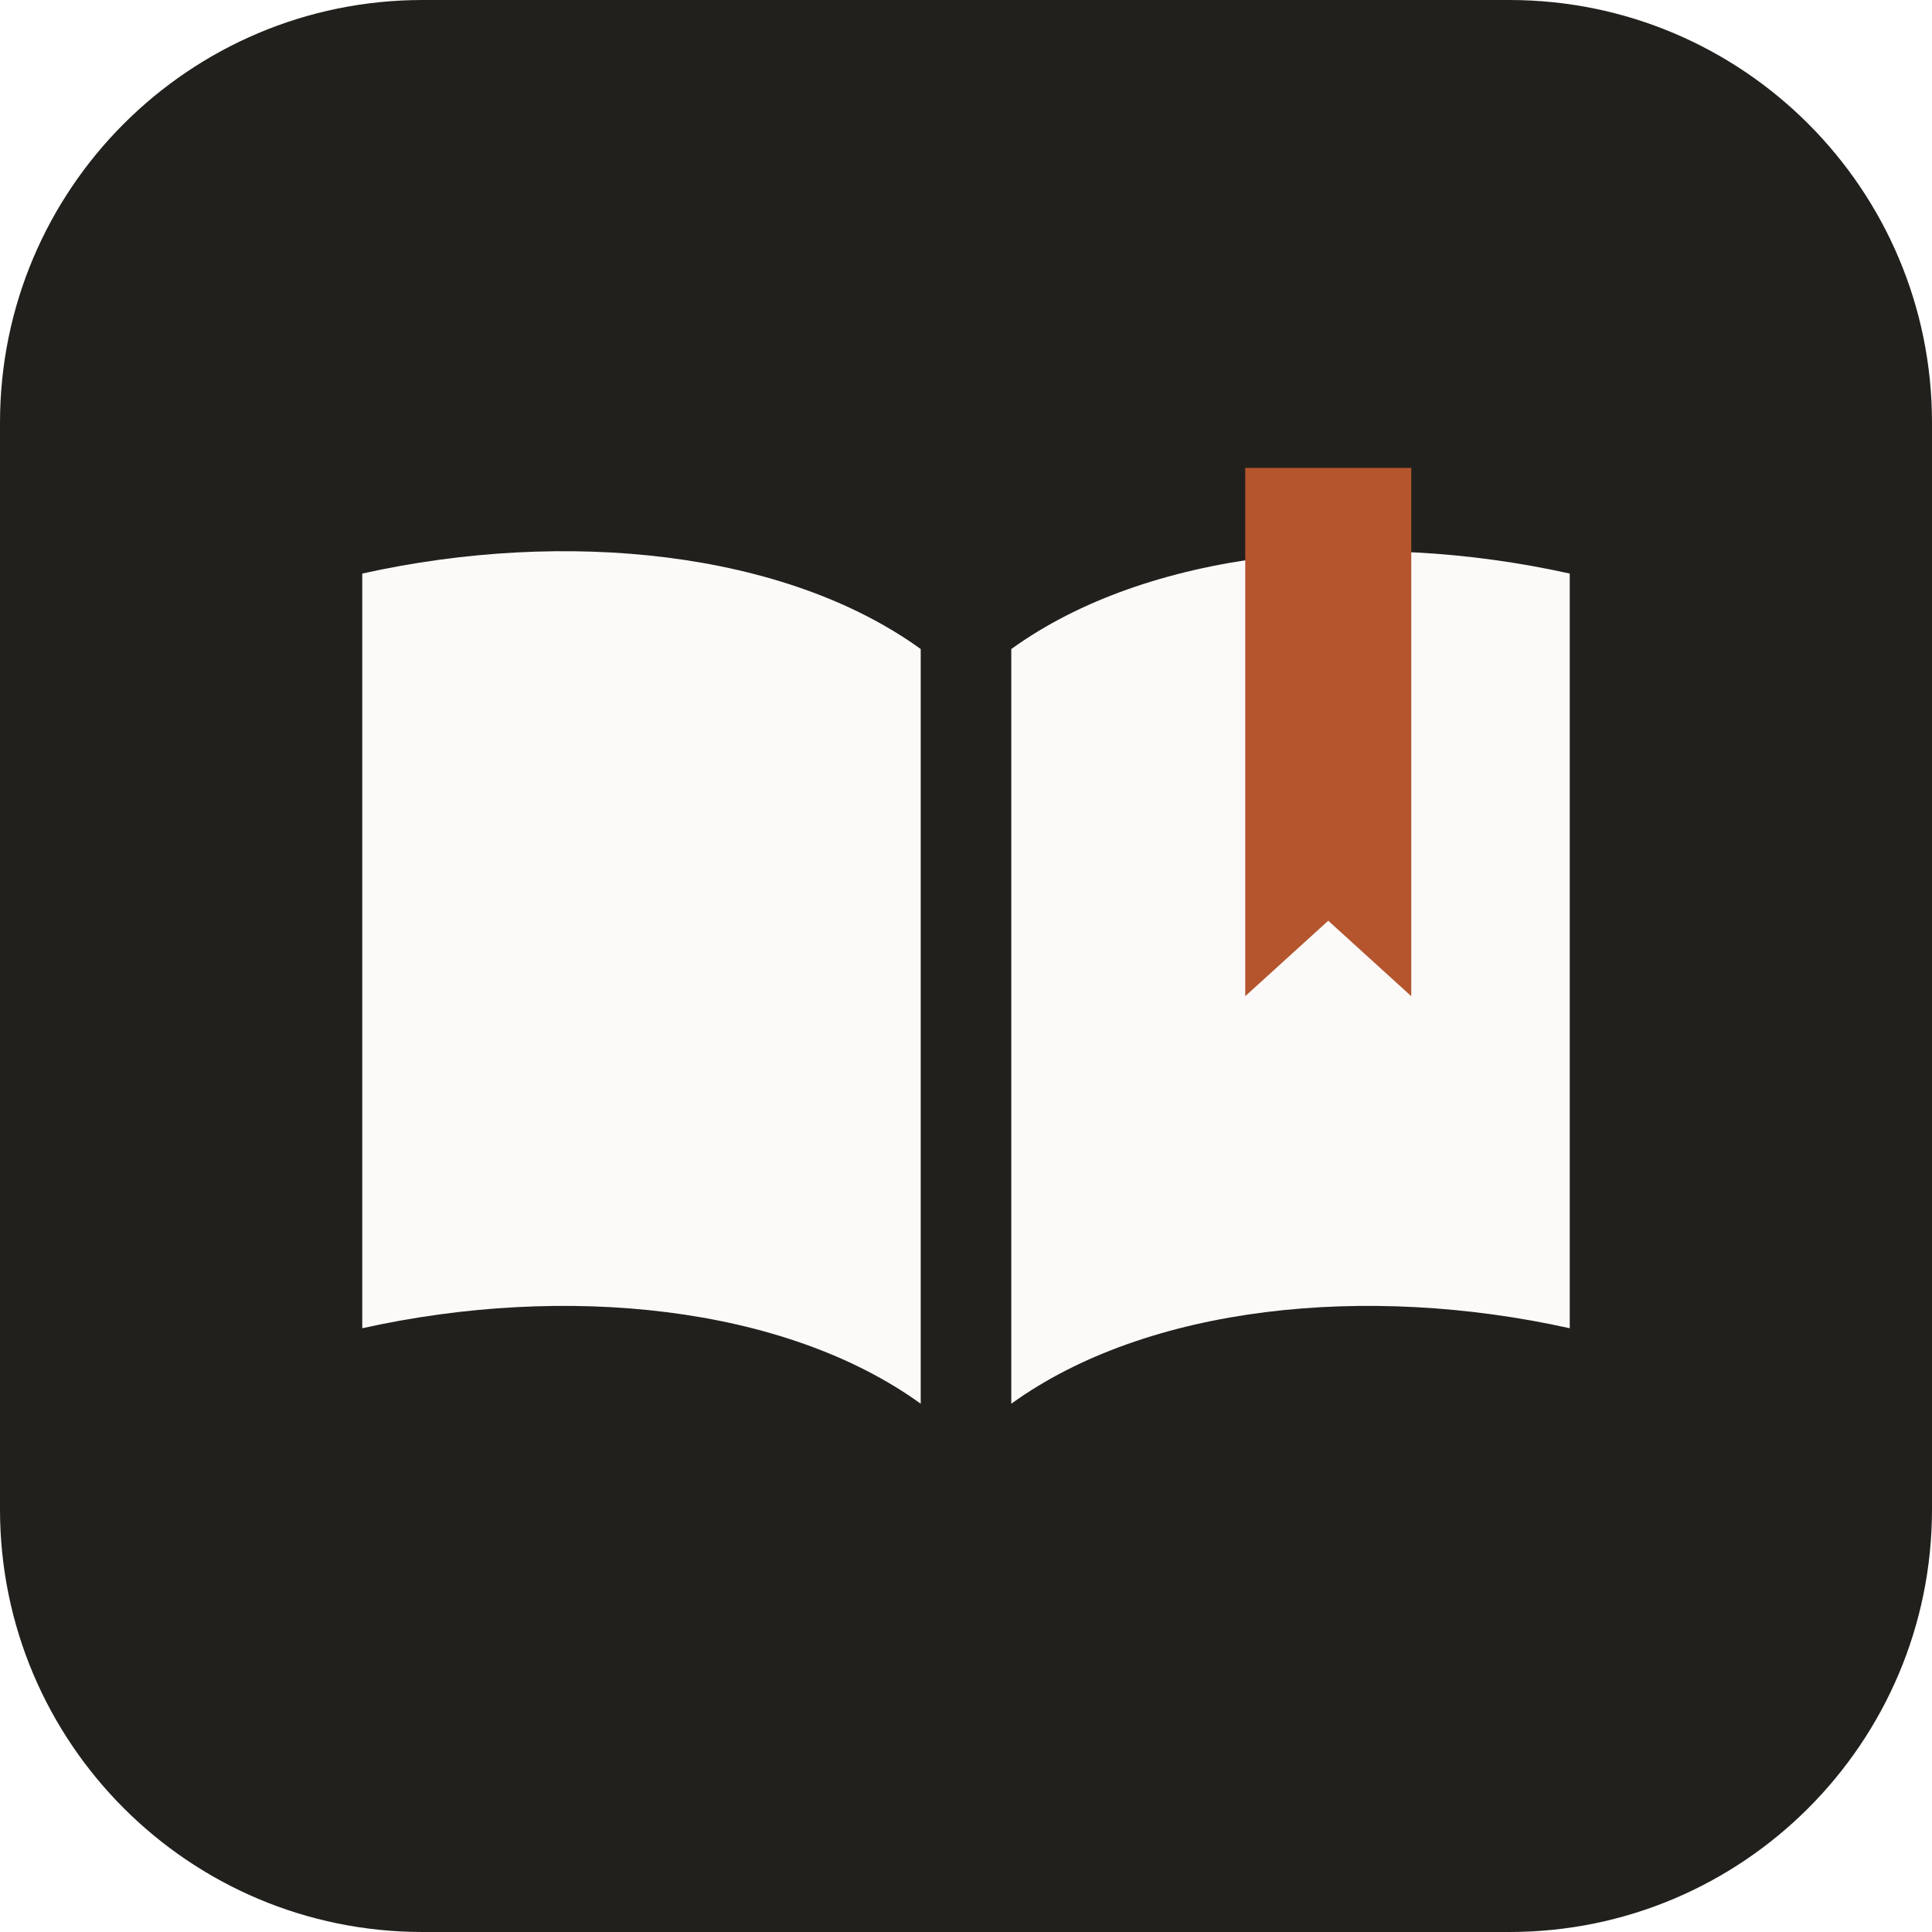
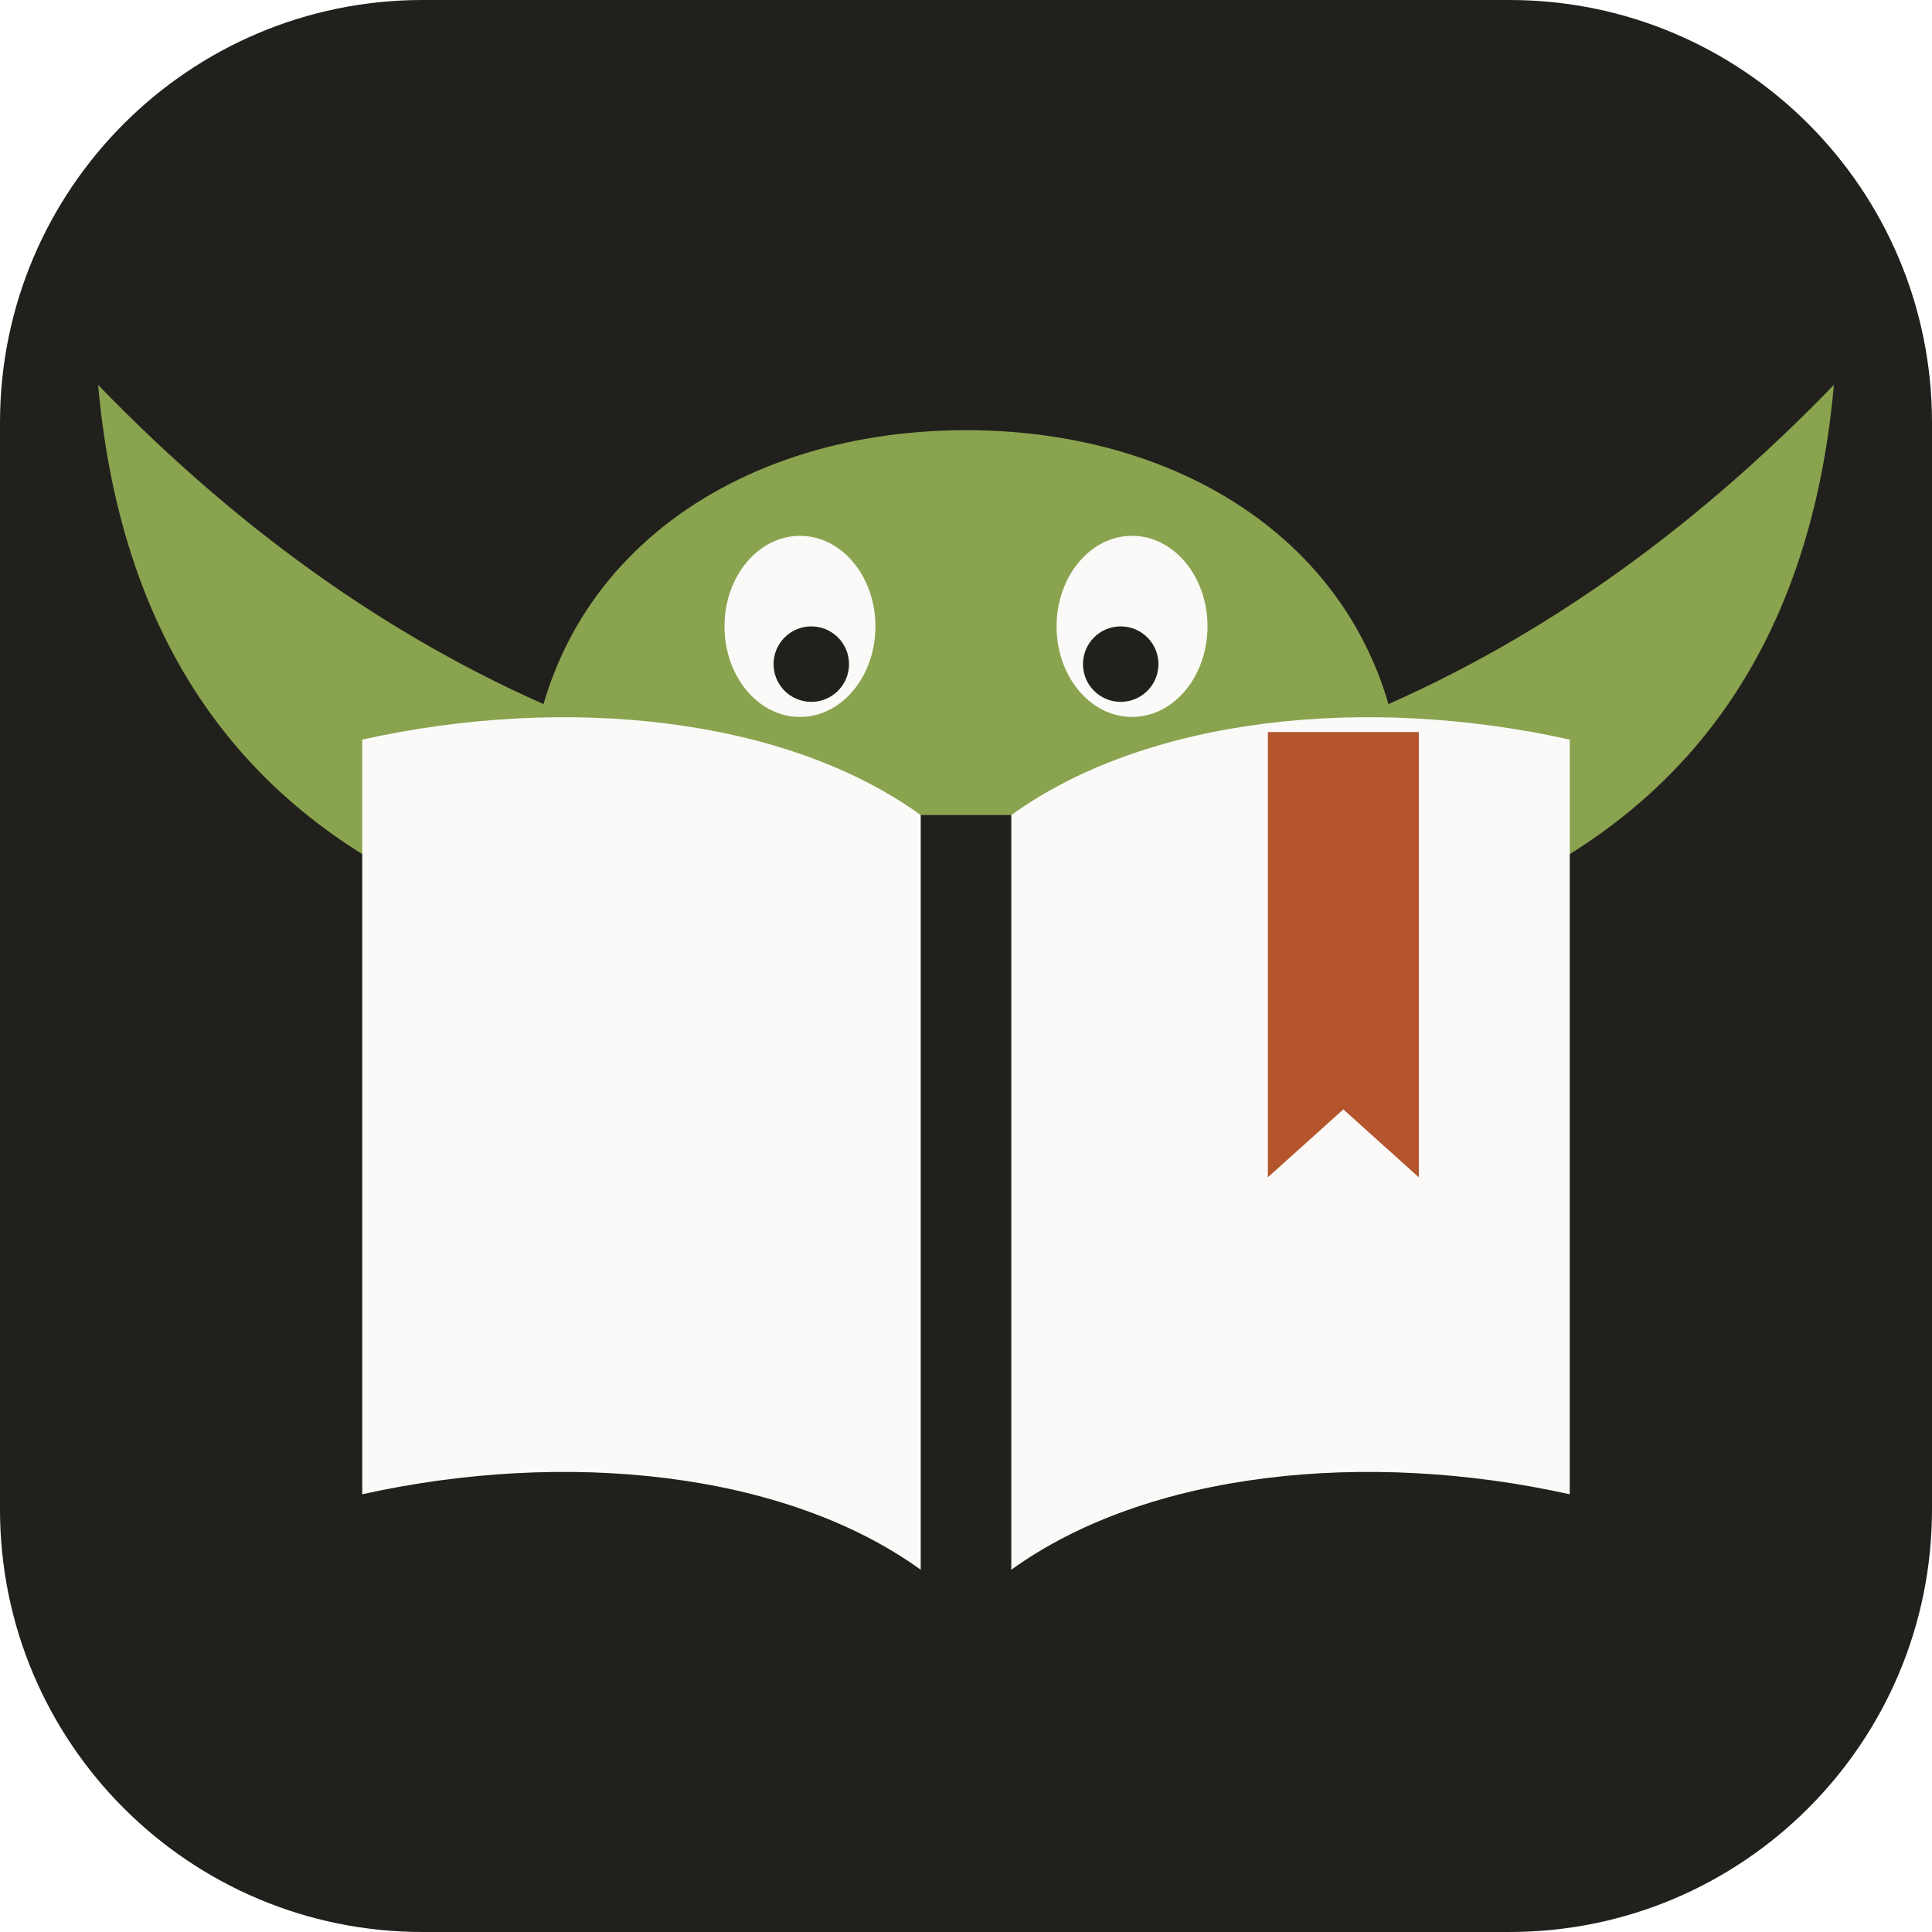
<svg xmlns="http://www.w3.org/2000/svg" viewBox="0 0 512 512">
  <rect width="512" height="512" rx="112" fill="#22201c" />
-   <path fill="#fbfaf8" d="M244 172C208 146 150 140 96 152v200c54-12 112-6 148 20z" />
-   <path fill="#fbfaf8" d="M268 172c36-26 94-32 148-20v200c-54-12-112-6-148 20z" />
-   <path fill="#b4552d" d="M330 124h44v140l-22-20-22 20z" />
+   <g transform="translate(0 44)">
+     <path fill="#8aa34f" d="M152 146Q84 118 26 58q10 112 114 144z" />
+     <path fill="#8aa34f" d="M360 146q68-28 126-88-10 112-114 144z" />
+     <path fill="#8aa34f" d="M140 172c0-64 52-102 116-102s116 38 116 102z" />
+     <ellipse cx="212" cy="122" rx="20" ry="24" fill="#fbfaf8" />
+     <ellipse cx="300" cy="122" rx="20" ry="24" fill="#fbfaf8" />
+     <circle cx="215" cy="132" r="10" fill="#22201c" />
+     <circle cx="297" cy="132" r="10" fill="#22201c" />
+     <path fill="#fbfaf8" d="M244 172C208 146 150 140 96 152v200c54-12 112-6 148 20z" />
+     <path fill="#fbfaf8" d="M268 172c36-26 94-32 148-20v200c-54-12-112-6-148 20z" />
+     <path fill="#b4552d" d="M336 150h40v118l-20-18-20 18z" />
+   </g>
</svg>
